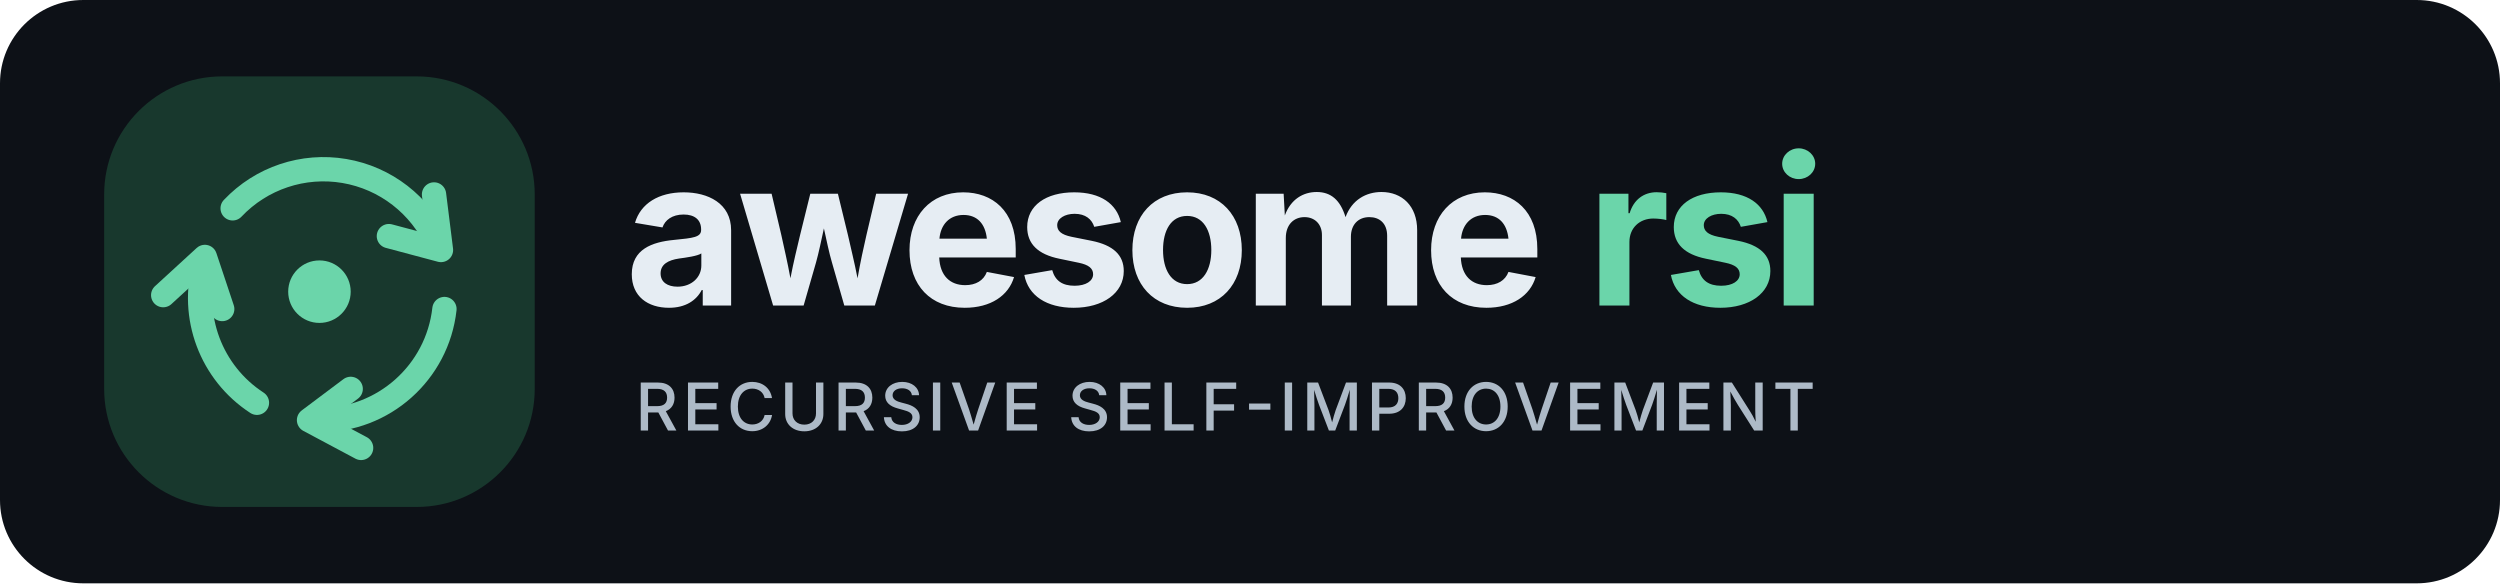
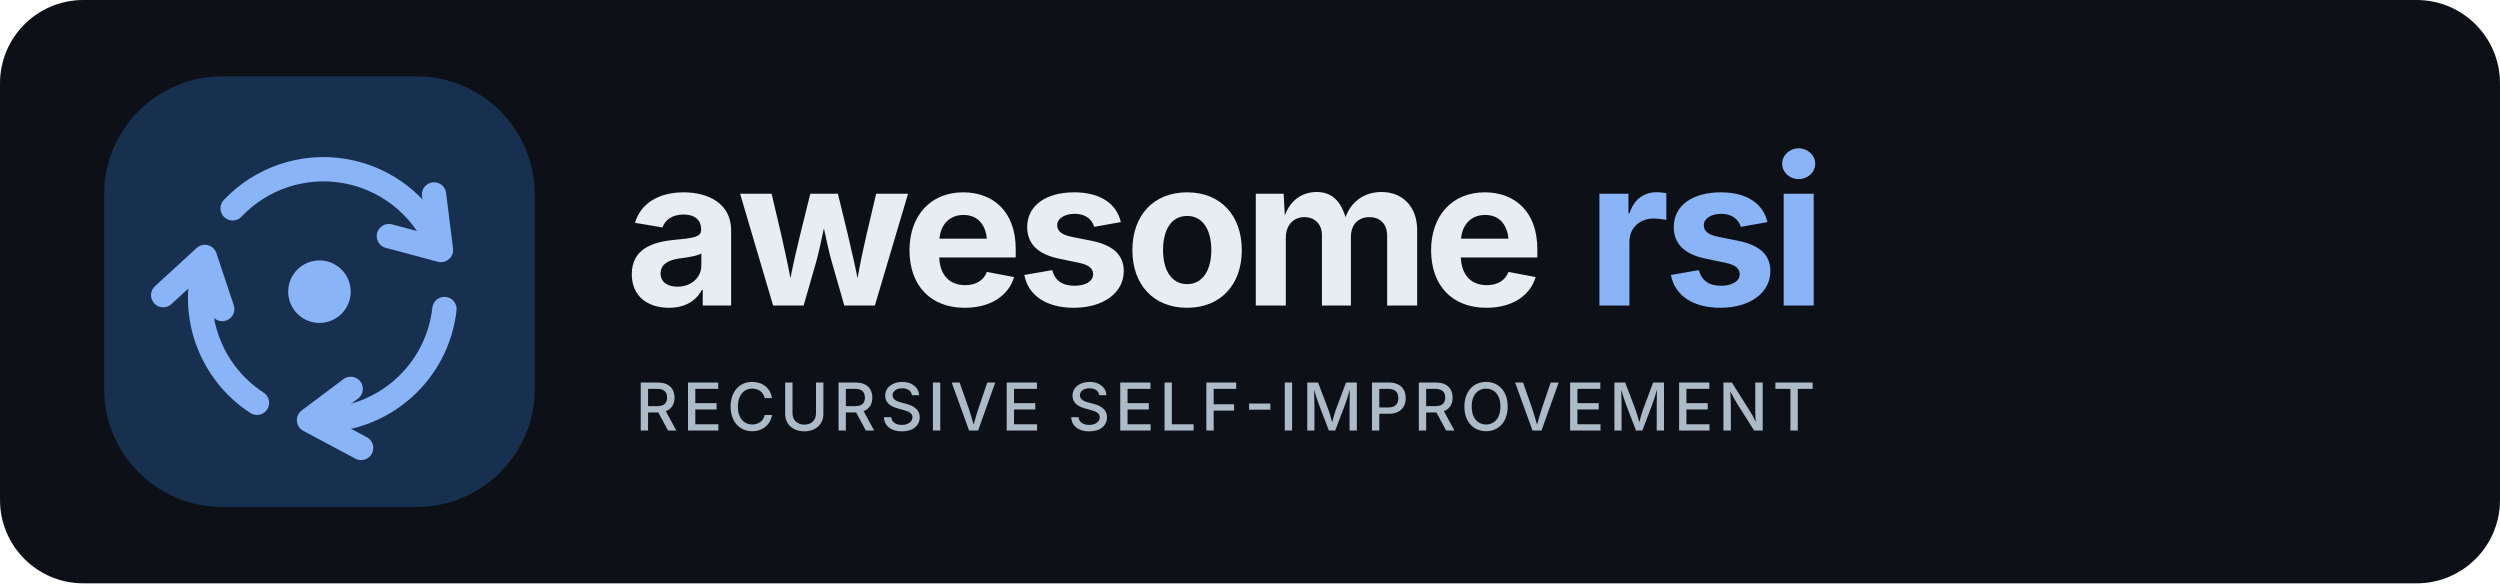
<svg xmlns="http://www.w3.org/2000/svg" width="720" height="168" viewBox="0 0 720 168" role="img" aria-labelledby="title desc">
  <rect width="720" height="168" rx="24" fill="#0d1117" />
  <g transform="translate(30 22)">
-     <rect width="124" height="124" rx="34" fill="#18382d" />
-     <g fill="none" stroke="#6bd5aa" stroke-width="7" stroke-linecap="round" stroke-linejoin="round">
+     <rect width="124" height="124" rx="34" fill="#18304f" />
+     <g fill="none" stroke="#8ab4f8" stroke-width="7" stroke-linecap="round" stroke-linejoin="round">
      <path d="M37 38 A36 36 0 0 1 96 48" />
      <path d="m95 34 2 16-15-4" />
      <path d="M98 67 A36 36 0 0 1 62 99" />
      <path d="m74 107-15-8 12-9" />
      <path d="M44 94 A36 36 0 0 1 29 54" />
      <path d="m17 63 12-11 5 15" />
    </g>
-     <circle cx="62" cy="62" r="9" fill="#6bd5aa" />
+     <circle cx="62" cy="62" r="9" fill="#8ab4f8" />
  </g>
  <g font-family="Inter, -apple-system, BlinkMacSystemFont, 'Segoe UI', Arial, sans-serif">
-     <text x="180" y="88" font-size="59" font-weight="750" letter-spacing="-2" fill="#e6edf3">awesome <tspan fill="#6bd5aa">rsi</tspan>
+     <text x="180" y="88" font-size="59" font-weight="750" letter-spacing="-2" fill="#e6edf3">awesome <tspan fill="#8ab4f8">rsi</tspan>
    </text>
    <text x="183" y="124" font-size="19" font-weight="500" letter-spacing="1.3" fill="#adbac7">RECURSIVE SELF-IMPROVEMENT</text>
  </g>
</svg>
